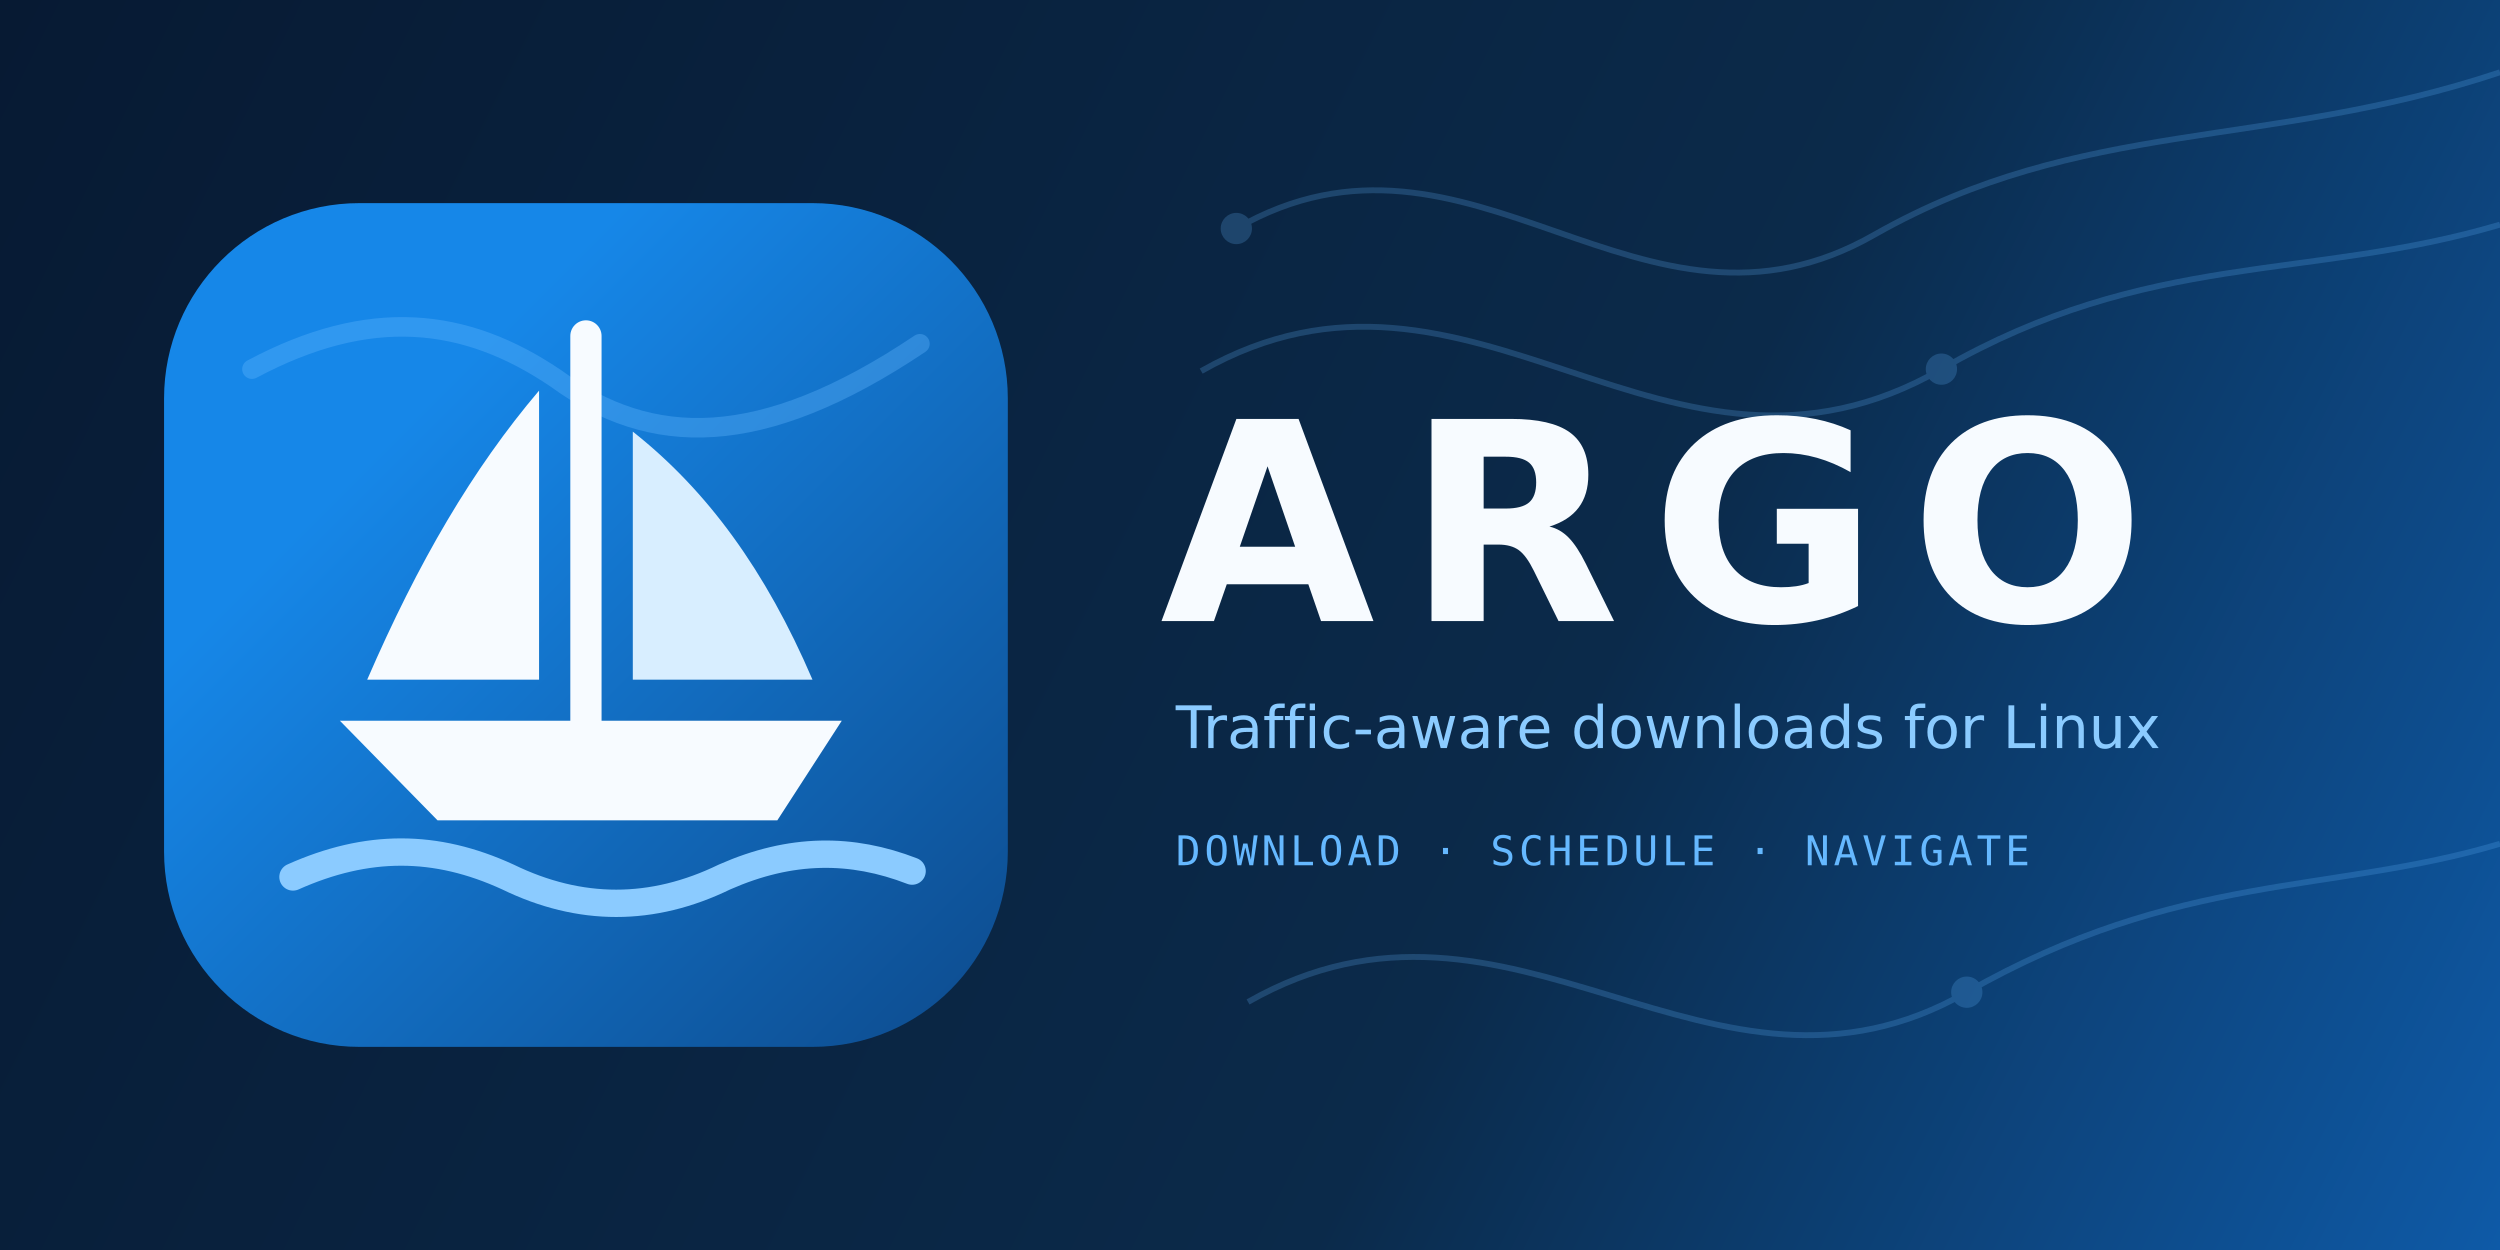
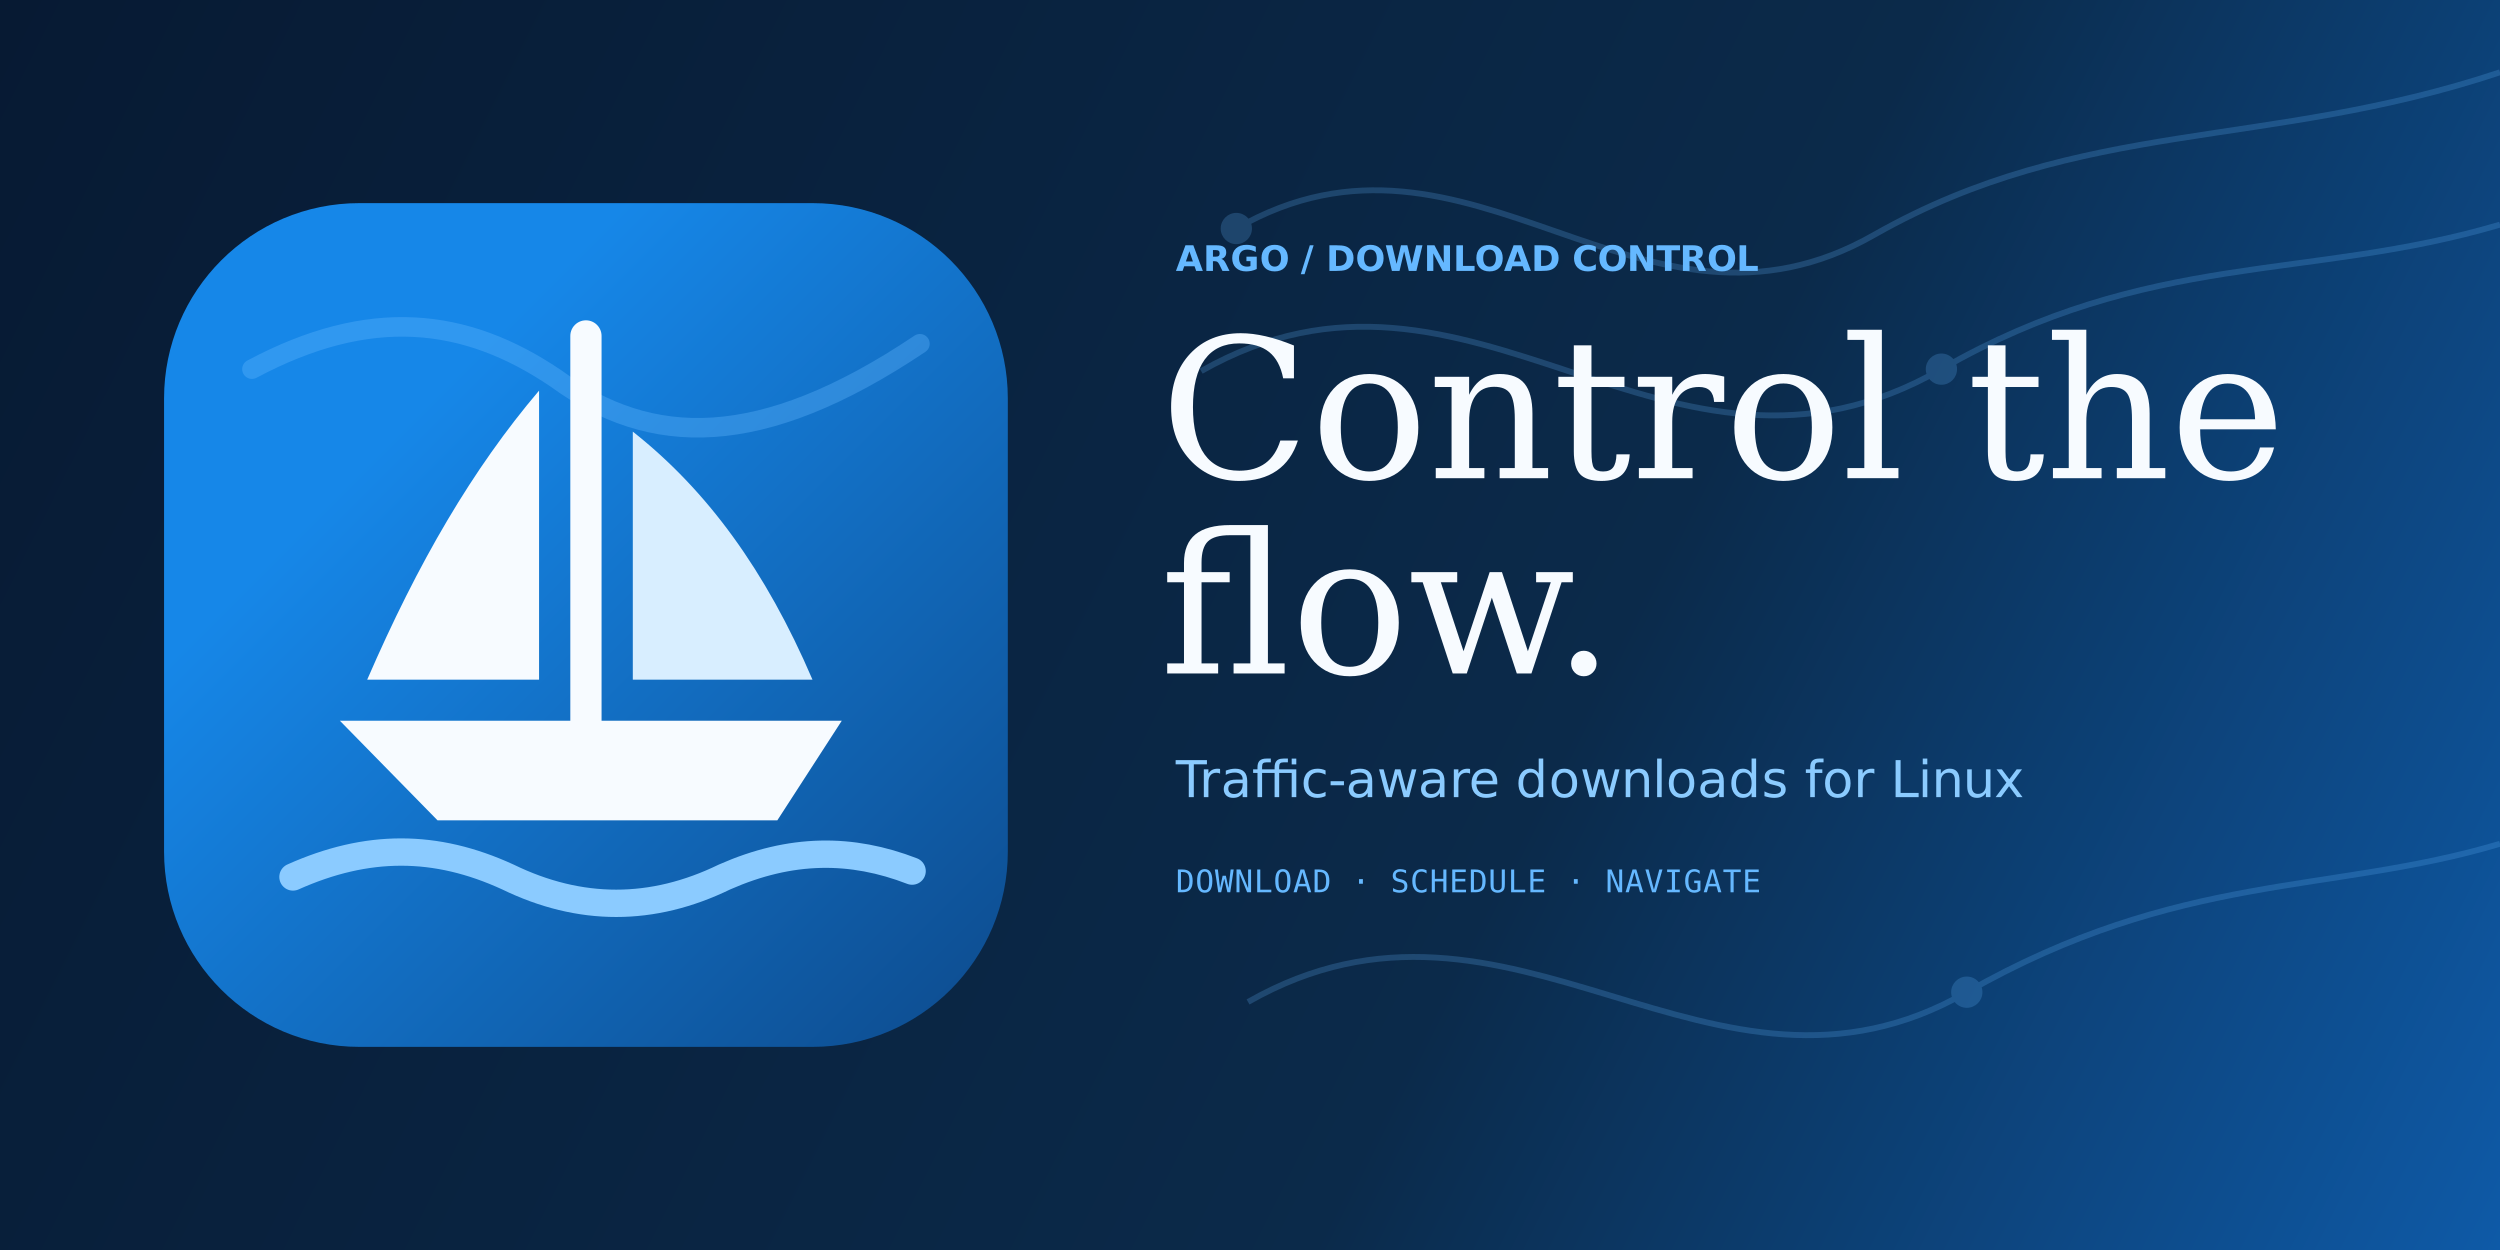
<svg xmlns="http://www.w3.org/2000/svg" width="1280" height="640" viewBox="0 0 1280 640" role="img" aria-labelledby="title description">
  <defs>
    <linearGradient id="argo-social-background" x1="0" y1="0" x2="1280" y2="640" gradientUnits="userSpaceOnUse">
      <stop stop-color="#071A33" />
      <stop offset=".62" stop-color="#0B2A4A" />
      <stop offset="1" stop-color="#0E5AA7" />
    </linearGradient>
    <linearGradient id="argo-social-mark" x1="108" y1="128" x2="492" y2="512" gradientUnits="userSpaceOnUse">
      <stop stop-color="#1687E8" />
      <stop offset="1" stop-color="#0B3D78" />
    </linearGradient>
+     <g>
+       <g id="social-label-glyph-0">
+         <path d="M 9.609 -2.391 L 4.328 -2.391 L 3.484 0 L 0.094 0 L 4.953 -13.125 L 8.984 -13.125 L 13.844 0 L 10.438 0 Z M 5.172 -4.828 L 8.766 -4.828 L 6.969 -10.047 Z M 5.172 -4.828 " />
+       </g>
+       <g id="social-label-glyph-1">
+         <path d="M 6.453 -7.297 C 7.172 -7.297 7.68 -7.426 7.984 -7.688 C 8.297 -7.957 8.453 -8.395 8.453 -9 C 8.453 -9.594 8.297 -10.02 7.984 -10.281 C 7.68 -10.539 7.172 -10.672 6.453 -10.672 L 5.031 -10.672 L 5.031 -7.297 Z M 5.031 -4.969 L 5.031 0 L 1.656 0 L 1.656 -13.125 L 6.828 -13.125 C 8.547 -13.125 9.805 -12.832 10.609 -12.25 C 11.422 -11.664 11.828 -10.75 11.828 -9.5 C 11.828 -8.633 11.617 -7.922 11.203 -7.359 C 10.785 -6.805 10.156 -6.398 9.312 -6.141 C 9.77 -6.035 10.18 -5.797 10.547 -5.422 C 10.91 -5.047 11.281 -4.484 11.656 -3.734 L 13.5 0 L 9.891 0 L 8.297 -3.266 C 7.973 -3.922 7.645 -4.367 7.312 -4.609 C 6.988 -4.848 6.551 -4.969 6 -4.969 Z M 5.031 -4.969 " />
+       </g>
+       <g id="social-label-glyph-2">
+         <path d="M 13.453 -0.969 C 12.609 -0.562 11.727 -0.254 10.812 -0.047 C 9.906 0.148 8.969 0.25 8 0.25 C 5.82 0.25 4.094 -0.359 2.812 -1.578 C 1.531 -2.797 0.891 -4.453 0.891 -6.547 C 0.891 -8.66 1.539 -10.32 2.844 -11.531 C 4.145 -12.75 5.926 -13.359 8.188 -13.359 C 9.062 -13.359 9.898 -13.273 10.703 -13.109 C 11.504 -12.953 12.258 -12.711 12.969 -12.391 L 12.969 -9.672 C 12.227 -10.086 11.492 -10.395 10.766 -10.594 C 10.047 -10.801 9.328 -10.906 8.609 -10.906 C 7.254 -10.906 6.211 -10.531 5.484 -9.781 C 4.754 -9.031 4.391 -7.953 4.391 -6.547 C 4.391 -5.16 4.738 -4.086 5.438 -3.328 C 6.145 -2.578 7.148 -2.203 8.453 -2.203 C 8.797 -2.203 9.117 -2.223 9.422 -2.266 C 9.723 -2.305 9.992 -2.375 10.234 -2.469 L 10.234 -5.016 L 8.172 -5.016 L 8.172 -7.281 L 13.453 -7.281 Z M 13.453 -0.969 " />
+       </g>
+       <g id="social-label-glyph-3">
+         <path d="M 7.641 -10.906 C 6.609 -10.906 5.805 -10.523 5.234 -9.766 C 4.672 -9.004 4.391 -7.93 4.391 -6.547 C 4.391 -5.172 4.672 -4.102 5.234 -3.344 C 5.805 -2.582 6.609 -2.203 7.641 -2.203 C 8.68 -2.203 9.484 -2.582 10.047 -3.344 C 10.617 -4.102 10.906 -5.172 10.906 -6.547 C 10.906 -7.93 10.617 -9.004 10.047 -9.766 C 9.484 -10.523 8.68 -10.906 7.641 -10.906 Z M 7.641 -13.359 C 9.754 -13.359 11.406 -12.754 12.594 -11.547 C 13.789 -10.336 14.391 -8.672 14.391 -6.547 C 14.391 -4.422 13.789 -2.754 12.594 -1.547 C 11.406 -0.348 9.754 0.25 7.641 0.25 C 5.535 0.25 3.883 -0.348 2.688 -1.547 C 1.488 -2.754 0.891 -4.422 0.891 -6.547 C 0.891 -8.672 1.488 -10.336 2.688 -11.547 C 3.883 -12.754 5.535 -13.359 7.641 -13.359 Z M 7.641 -13.359 " />
+       </g>
+       <g id="social-label-glyph-4">
+ </g>
+       <g id="social-label-glyph-5">
+         <path d="M 4.625 -13.125 L 6.578 -13.125 L 1.938 1.672 L 0 1.672 Z M 4.625 -13.125 " />
+       </g>
+       <g id="social-label-glyph-6">
+         <path d="M 5.031 -10.562 L 5.031 -2.562 L 6.25 -2.562 C 7.633 -2.562 8.691 -2.898 9.422 -3.578 C 10.148 -4.266 10.516 -5.266 10.516 -6.578 C 10.516 -7.879 10.148 -8.867 9.422 -9.547 C 8.691 -10.223 7.633 -10.562 6.25 -10.562 Z M 1.656 -13.125 L 5.219 -13.125 C 7.207 -13.125 8.691 -12.977 9.672 -12.688 C 10.648 -12.406 11.488 -11.926 12.188 -11.25 C 12.801 -10.656 13.254 -9.973 13.547 -9.203 C 13.848 -8.43 14 -7.555 14 -6.578 C 14 -5.586 13.848 -4.703 13.547 -3.922 C 13.254 -3.148 12.801 -2.469 12.188 -1.875 C 11.477 -1.195 10.629 -0.711 9.641 -0.422 C 8.66 -0.141 7.188 0 5.219 0 L 1.656 0 Z M 1.656 -13.125 " />
+       </g>
+       <g id="social-label-glyph-7">
+         <path d="M 0.531 -13.125 L 3.781 -13.125 L 6.047 -3.594 L 8.297 -13.125 L 11.562 -13.125 L 13.812 -3.594 L 16.078 -13.125 L 19.297 -13.125 L 16.203 0 L 12.297 0 L 9.922 -9.969 L 7.562 0 L 3.656 0 Z M 0.531 -13.125 " />
+       </g>
+       <g id="social-label-glyph-8">
+         <path d="M 1.656 -13.125 L 5.438 -13.125 L 10.203 -4.125 L 10.203 -13.125 L 13.406 -13.125 L 13.406 0 L 9.641 0 L 4.859 -9 L 4.859 0 L 1.656 0 Z M 1.656 -13.125 " />
+       </g>
+       <g id="social-label-glyph-9">
+         <path d="M 1.656 -13.125 L 5.031 -13.125 L 5.031 -2.562 L 10.984 -2.562 L 10.984 0 L 1.656 0 Z M 1.656 -13.125 " />
+       </g>
+       <g id="social-label-glyph-10">
+         <path d="M 12.062 -0.719 C 11.438 -0.395 10.785 -0.156 10.109 0 C 9.441 0.164 8.738 0.25 8 0.25 C 5.82 0.25 4.094 -0.359 2.812 -1.578 C 1.531 -2.797 0.891 -4.453 0.891 -6.547 C 0.891 -8.641 1.531 -10.297 2.812 -11.516 C 4.094 -12.742 5.82 -13.359 8 -13.359 C 8.738 -13.359 9.441 -13.273 10.109 -13.109 C 10.785 -12.953 11.438 -12.711 12.062 -12.391 L 12.062 -9.672 C 11.438 -10.098 10.816 -10.41 10.203 -10.609 C 9.598 -10.805 8.957 -10.906 8.281 -10.906 C 7.07 -10.906 6.117 -10.52 5.422 -9.75 C 4.734 -8.977 4.391 -7.91 4.391 -6.547 C 4.391 -5.191 4.734 -4.129 5.422 -3.359 C 6.117 -2.586 7.07 -2.203 8.281 -2.203 C 8.957 -2.203 9.598 -2.301 10.203 -2.5 C 10.816 -2.695 11.438 -3.008 12.062 -3.438 Z M 12.062 -0.719 " />
+       </g>
+       <g id="social-label-glyph-11">
+         <path d="M 0.094 -13.125 L 12.188 -13.125 L 12.188 -10.562 L 7.828 -10.562 L 7.828 0 L 4.453 0 L 4.453 -10.562 L 0.094 -10.562 Z M 0.094 -13.125 " />
+       </g>
+     </g>
+     <g>
+       <g id="social-control-glyph-0">
+         <path d="M 70.516 -19.281 C 68.359 -12.477 64.75 -7.328 59.688 -3.828 C 54.625 -0.328 48.223 1.422 40.484 1.422 C 35.723 1.422 31.305 0.609 27.234 -1.016 C 23.172 -2.648 19.562 -5.047 16.406 -8.203 C 12.758 -11.848 10.047 -15.988 8.266 -20.625 C 6.492 -25.27 5.609 -30.52 5.609 -36.375 C 5.609 -47.707 8.879 -56.848 15.422 -63.797 C 21.973 -70.742 30.602 -74.219 41.312 -74.219 C 45.281 -74.219 49.508 -73.695 54 -72.656 C 58.5 -71.613 63.332 -70.035 68.5 -67.922 L 68.5 -51.125 L 62.984 -51.125 C 61.785 -57.238 59.367 -61.742 55.734 -64.641 C 52.109 -67.547 47.023 -69 40.484 -69 C 32.703 -69 26.805 -66.238 22.797 -60.719 C 18.797 -55.195 16.797 -47.082 16.797 -36.375 C 16.797 -25.695 18.797 -17.598 22.797 -12.078 C 26.805 -6.566 32.703 -3.812 40.484 -3.812 C 45.922 -3.812 50.395 -5.102 53.906 -7.688 C 57.426 -10.281 59.969 -14.145 61.531 -19.281 Z M 70.516 -19.281 " />
+       </g>
+       <g id="social-control-glyph-1">
+         <path d="M 30.078 -3.422 C 34.898 -3.422 38.535 -5.32 40.984 -9.125 C 43.441 -12.938 44.672 -18.555 44.672 -25.984 C 44.672 -33.398 43.441 -39.004 40.984 -42.797 C 38.535 -46.586 34.898 -48.484 30.078 -48.484 C 25.266 -48.484 21.629 -46.586 19.172 -42.797 C 16.711 -39.004 15.484 -33.398 15.484 -25.984 C 15.484 -18.555 16.719 -12.938 19.188 -9.125 C 21.664 -5.32 25.297 -3.422 30.078 -3.422 Z M 30.078 1.422 C 22.523 1.422 16.453 -1.078 11.859 -6.078 C 7.273 -11.078 4.984 -17.711 4.984 -25.984 C 4.984 -34.242 7.27 -40.863 11.844 -45.844 C 16.414 -50.832 22.492 -53.328 30.078 -53.328 C 37.66 -53.328 43.738 -50.832 48.312 -45.844 C 52.883 -40.863 55.172 -34.242 55.172 -25.984 C 55.172 -17.711 52.883 -11.078 48.312 -6.078 C 43.738 -1.078 37.66 1.422 30.078 1.422 Z M 30.078 1.422 " />
+       </g>
+       <g id="social-control-glyph-2">
+         <path d="M 4.109 0 L 4.109 -5.172 L 12.203 -5.172 L 12.203 -46.688 L 3.609 -46.688 L 3.609 -51.906 L 21.188 -51.906 L 21.188 -42.672 C 22.852 -46.191 25.008 -48.848 27.656 -50.641 C 30.312 -52.43 33.398 -53.328 36.922 -53.328 C 42.648 -53.328 46.863 -51.68 49.562 -48.391 C 52.258 -45.098 53.609 -39.973 53.609 -33.016 L 53.609 -5.172 L 61.625 -5.172 L 61.625 0 L 36.812 0 L 36.812 -5.172 L 44.578 -5.172 L 44.578 -30.172 C 44.578 -36.523 43.797 -40.879 42.234 -43.234 C 40.672 -45.598 37.922 -46.781 33.984 -46.781 C 29.816 -46.781 26.641 -45.254 24.453 -42.203 C 22.273 -39.16 21.188 -34.727 21.188 -28.906 L 21.188 -5.172 L 29 -5.172 L 29 0 Z M 4.109 0 " />
+       </g>
+       <g id="social-control-glyph-3">
+         <path d="M 10.797 -46.688 L 2.875 -46.688 L 2.875 -51.906 L 10.797 -51.906 L 10.797 -68.016 L 19.828 -68.016 L 19.828 -51.906 L 36.719 -51.906 L 36.719 -46.688 L 19.828 -46.688 L 19.828 -13.719 C 19.828 -9.32 20.25 -6.504 21.094 -5.266 C 21.938 -4.035 23.5 -3.422 25.781 -3.422 C 28.125 -3.422 29.832 -4.109 30.906 -5.484 C 31.977 -6.867 32.551 -9.109 32.625 -12.203 L 39.406 -12.203 C 39.145 -7.484 37.859 -4.031 35.547 -1.844 C 33.234 0.332 29.719 1.422 25 1.422 C 19.82 1.422 16.16 0.273 14.016 -2.016 C 11.867 -4.316 10.797 -8.219 10.797 -13.719 Z M 10.797 -46.688 " />
+       </g>
+       <g id="social-control-glyph-4">
+         <path d="M 47.797 -52 L 47.797 -39.016 L 42.625 -39.016 C 42.469 -41.586 41.754 -43.508 40.484 -44.781 C 39.211 -46.051 37.352 -46.688 34.906 -46.688 C 30.477 -46.688 27.082 -45.156 24.719 -42.094 C 22.363 -39.031 21.188 -34.633 21.188 -28.906 L 21.188 -5.172 L 31.594 -5.172 L 31.594 0 L 4.109 0 L 4.109 -5.172 L 12.203 -5.172 L 12.203 -46.781 L 3.609 -46.781 L 3.609 -51.906 L 21.188 -51.906 L 21.188 -42.672 C 22.945 -46.285 25.207 -48.961 27.969 -50.703 C 30.738 -52.453 34.113 -53.328 38.094 -53.328 C 39.551 -53.328 41.086 -53.211 42.703 -52.984 C 44.316 -52.754 46.016 -52.426 47.797 -52 Z M 47.797 -52 " />
+       </g>
+       <g id="social-control-glyph-5">
+         <path d="M 20.516 -5.172 L 29 -5.172 L 29 0 L 2.875 0 L 2.875 -5.172 L 11.531 -5.172 L 11.531 -70.797 L 2.875 -70.797 L 2.875 -75.984 L 20.516 -75.984 Z M 20.516 -5.172 " />
+       </g>
+       <g id="social-control-glyph-6">
+ </g>
+       <g id="social-control-glyph-7">
+         <path d="M 4.109 0 L 4.109 -5.172 L 12.203 -5.172 L 12.203 -70.797 L 3.609 -70.797 L 3.609 -75.984 L 21.188 -75.984 L 21.188 -42.672 C 22.852 -46.191 25.008 -48.848 27.656 -50.641 C 30.312 -52.43 33.398 -53.328 36.922 -53.328 C 42.648 -53.328 46.863 -51.68 49.562 -48.391 C 52.258 -45.098 53.609 -39.973 53.609 -33.016 L 53.609 -5.172 L 61.625 -5.172 L 61.625 0 L 36.812 0 L 36.812 -5.172 L 44.578 -5.172 L 44.578 -30.172 C 44.578 -36.523 43.801 -40.863 42.25 -43.188 C 40.707 -45.52 37.953 -46.688 33.984 -46.688 C 29.816 -46.688 26.641 -45.172 24.453 -42.141 C 22.273 -39.109 21.188 -34.695 21.188 -28.906 L 21.188 -5.172 L 29 -5.172 L 29 0 Z M 4.109 0 " />
+       </g>
+       <g id="social-control-glyph-8">
+         <path d="M 54.203 -25 L 15.484 -25 L 15.484 -24.609 C 15.484 -17.609 16.801 -12.328 19.438 -8.766 C 22.07 -5.203 25.961 -3.422 31.109 -3.422 C 35.047 -3.422 38.273 -4.453 40.797 -6.516 C 43.316 -8.586 45.082 -11.656 46.094 -15.719 L 53.328 -15.719 C 51.891 -10.02 49.238 -5.738 45.375 -2.875 C 41.52 -0.008 36.453 1.422 30.172 1.422 C 22.586 1.422 16.492 -1.078 11.891 -6.078 C 7.285 -11.078 4.984 -17.711 4.984 -25.984 C 4.984 -34.18 7.242 -40.785 11.766 -45.797 C 16.297 -50.816 22.238 -53.328 29.594 -53.328 C 37.438 -53.328 43.457 -50.906 47.656 -46.062 C 51.852 -41.227 54.035 -34.207 54.203 -25 Z M 43.609 -30.172 C 43.41 -36.234 42.129 -40.801 39.766 -43.875 C 37.41 -46.945 34.02 -48.484 29.594 -48.484 C 25.457 -48.484 22.203 -46.938 19.828 -43.844 C 17.453 -40.75 16.004 -36.191 15.484 -30.172 Z M 43.609 -30.172 " />
+       </g>
+     </g>
+     <g>
+       <g id="social-flow-glyph-0">
+         <path d="M 35.797 -75.984 L 55.172 -75.984 L 55.172 -5.172 L 63.719 -5.172 L 63.719 0 L 37.594 0 L 37.594 -5.172 L 46.188 -5.172 L 46.188 -70.797 L 35.688 -70.797 C 30.383 -70.797 26.641 -69.738 24.453 -67.625 C 22.273 -65.508 21.188 -61.895 21.188 -56.781 L 21.188 -51.906 L 35.594 -51.906 L 35.594 -46.688 L 21.188 -46.688 L 21.188 -5.172 L 29.688 -5.172 L 29.688 0 L 3.609 0 L 3.609 -5.172 L 12.203 -5.172 L 12.203 -46.688 L 3.609 -46.688 L 3.609 -51.906 L 12.203 -51.906 L 12.203 -56.594 C 12.203 -63.133 14.145 -68 18.031 -71.188 C 21.926 -74.383 27.848 -75.984 35.797 -75.984 Z M 35.797 -75.984 " />
+       </g>
+       <g id="social-flow-glyph-1">
+         <path d="M 30.078 -3.422 C 34.898 -3.422 38.535 -5.32 40.984 -9.125 C 43.441 -12.938 44.672 -18.555 44.672 -25.984 C 44.672 -33.398 43.441 -39.004 40.984 -42.797 C 38.535 -46.586 34.898 -48.484 30.078 -48.484 C 25.266 -48.484 21.629 -46.586 19.172 -42.797 C 16.711 -39.004 15.484 -33.398 15.484 -25.984 C 15.484 -18.555 16.719 -12.938 19.188 -9.125 C 21.664 -5.32 25.297 -3.422 30.078 -3.422 Z M 30.078 1.422 C 22.523 1.422 16.453 -1.078 11.859 -6.078 C 7.273 -11.078 4.984 -17.711 4.984 -25.984 C 4.984 -34.242 7.27 -40.863 11.844 -45.844 C 16.414 -50.832 22.492 -53.328 30.078 -53.328 C 37.66 -53.328 43.738 -50.832 48.312 -45.844 C 52.883 -40.863 55.172 -34.242 55.172 -25.984 C 55.172 -17.711 52.883 -11.078 48.312 -6.078 C 43.738 -1.078 37.66 1.422 30.078 1.422 Z M 30.078 1.422 " />
+       </g>
+       <g id="social-flow-glyph-2">
+         <path d="M 48 -51.906 L 61.281 -11.375 L 73 -46.688 L 65.484 -46.688 L 65.484 -51.906 L 84.281 -51.906 L 84.281 -46.688 L 78.516 -46.688 L 63.094 0 L 55.609 0 L 42.828 -38.812 L 29.984 0 L 22.797 0 L 7.422 -46.688 L 1.609 -46.688 L 1.609 -51.906 L 25.094 -51.906 L 25.094 -46.688 L 16.703 -46.688 L 28.328 -11.375 L 41.703 -51.906 Z M 48 -51.906 " />
+       </g>
+       <g id="social-flow-glyph-3">
+         <path d="M 9.422 -5.078 C 9.422 -6.898 10.039 -8.445 11.281 -9.719 C 12.52 -10.988 14.066 -11.625 15.922 -11.625 C 17.711 -11.625 19.238 -10.988 20.5 -9.719 C 21.77 -8.445 22.406 -6.898 22.406 -5.078 C 22.406 -3.285 21.77 -1.754 20.5 -0.484 C 19.238 0.785 17.711 1.422 15.922 1.422 C 14.066 1.422 12.52 0.797 11.281 -0.453 C 10.039 -1.711 9.422 -3.254 9.422 -5.078 Z M 9.422 -5.078 " />
+       </g>
+     </g>
+     <g>
+       <g id="social-tagline-glyph-0">
+         <path d="M -0.078 -18.953 L 15.953 -18.953 L 15.953 -16.797 L 9.234 -16.797 L 9.234 0 L 6.656 0 L 6.656 -16.797 L -0.078 -16.797 Z M -0.078 -18.953 " />
+       </g>
+       <g id="social-tagline-glyph-1">
+         <path d="M 10.688 -12.031 C 10.426 -12.188 10.141 -12.301 9.828 -12.375 C 9.523 -12.445 9.188 -12.484 8.812 -12.484 C 7.488 -12.484 6.473 -12.051 5.766 -11.188 C 5.055 -10.332 4.703 -9.098 4.703 -7.484 L 4.703 0 L 2.359 0 L 2.359 -14.219 L 4.703 -14.219 L 4.703 -12.016 C 5.203 -12.879 5.844 -13.52 6.625 -13.938 C 7.414 -14.352 8.375 -14.562 9.5 -14.562 C 9.656 -14.562 9.832 -14.551 10.031 -14.531 C 10.227 -14.508 10.441 -14.477 10.672 -14.438 Z M 10.688 -12.031 " />
+       </g>
+       <g id="social-tagline-glyph-2">
+         <path d="M 8.906 -7.141 C 7.02 -7.141 5.711 -6.926 4.984 -6.5 C 4.254 -6.07 3.891 -5.336 3.891 -4.297 C 3.891 -3.461 4.16 -2.801 4.703 -2.312 C 5.254 -1.832 6 -1.594 6.938 -1.594 C 8.238 -1.594 9.281 -2.051 10.062 -2.969 C 10.844 -3.883 11.234 -5.102 11.234 -6.625 L 11.234 -7.141 Z M 13.578 -8.109 L 13.578 0 L 11.234 0 L 11.234 -2.156 C 10.703 -1.289 10.035 -0.648 9.234 -0.234 C 8.441 0.172 7.473 0.375 6.328 0.375 C 4.867 0.375 3.707 -0.031 2.844 -0.844 C 1.988 -1.664 1.562 -2.766 1.562 -4.141 C 1.562 -5.734 2.098 -6.938 3.172 -7.75 C 4.242 -8.562 5.836 -8.969 7.953 -8.969 L 11.234 -8.969 L 11.234 -9.203 C 11.234 -10.273 10.879 -11.102 10.172 -11.688 C 9.461 -12.281 8.473 -12.578 7.203 -12.578 C 6.391 -12.578 5.598 -12.477 4.828 -12.281 C 4.055 -12.094 3.316 -11.801 2.609 -11.406 L 2.609 -13.578 C 3.461 -13.898 4.289 -14.145 5.094 -14.312 C 5.895 -14.477 6.676 -14.562 7.438 -14.562 C 9.5 -14.562 11.035 -14.023 12.047 -12.953 C 13.066 -11.891 13.578 -10.273 13.578 -8.109 Z M 13.578 -8.109 " />
+       </g>
+       <g id="social-tagline-glyph-3">
+         <path d="M 9.656 -19.75 L 9.656 -17.812 L 7.422 -17.812 C 6.578 -17.812 5.988 -17.641 5.656 -17.297 C 5.344 -16.961 5.188 -16.352 5.188 -15.469 L 5.188 -14.219 L 11.594 -14.219 L 11.594 -15.203 C 11.594 -16.785 11.961 -17.938 12.703 -18.656 C 12.93 -18.895 13.211 -19.098 13.547 -19.266 C 14.203 -19.586 15.086 -19.75 16.203 -19.75 L 18.406 -19.75 L 18.406 -17.812 L 16.172 -17.812 C 15.336 -17.812 14.754 -17.641 14.422 -17.297 C 14.098 -16.961 13.938 -16.352 13.938 -15.469 L 13.938 -14.219 L 22.703 -14.219 L 22.703 0 L 20.344 0 L 20.344 -12.406 L 13.938 -12.406 L 13.938 0 L 11.594 0 L 11.594 -12.406 L 5.188 -12.406 L 5.188 0 L 2.828 0 L 2.828 -12.406 L 0.594 -12.406 L 0.594 -14.219 L 2.828 -14.219 L 2.828 -15.203 C 2.828 -16.785 3.195 -17.938 3.938 -18.656 C 4.676 -19.383 5.844 -19.75 7.438 -19.75 Z M 20.344 -19.734 L 22.703 -19.734 L 22.703 -16.766 L 20.344 -16.766 Z M 20.344 -19.734 " />
+       </g>
+       <g id="social-tagline-glyph-4">
+         <path d="M 12.688 -13.672 L 12.688 -11.484 C 12.02 -11.848 11.352 -12.117 10.688 -12.297 C 10.031 -12.484 9.363 -12.578 8.688 -12.578 C 7.164 -12.578 5.984 -12.098 5.141 -11.141 C 4.305 -10.18 3.891 -8.832 3.891 -7.094 C 3.891 -5.363 4.305 -4.016 5.141 -3.047 C 5.984 -2.086 7.164 -1.609 8.688 -1.609 C 9.363 -1.609 10.031 -1.695 10.688 -1.875 C 11.352 -2.062 12.02 -2.336 12.688 -2.703 L 12.688 -0.547 C 12.031 -0.242 11.352 -0.016 10.656 0.141 C 9.957 0.297 9.219 0.375 8.438 0.375 C 6.289 0.375 4.586 -0.297 3.328 -1.641 C 2.066 -2.992 1.438 -4.812 1.438 -7.094 C 1.438 -9.414 2.07 -11.238 3.344 -12.562 C 4.613 -13.895 6.359 -14.562 8.578 -14.562 C 9.297 -14.562 10 -14.488 10.688 -14.344 C 11.375 -14.195 12.039 -13.973 12.688 -13.672 Z M 12.688 -13.672 " />
+       </g>
+       <g id="social-tagline-glyph-5">
+         <path d="M 1.266 -8.156 L 8.109 -8.156 L 8.109 -6.078 L 1.266 -6.078 Z M 1.266 -8.156 " />
+       </g>
+       <g id="social-tagline-glyph-6">
+         <path d="M 1.094 -14.219 L 3.422 -14.219 L 6.344 -3.125 L 9.25 -14.219 L 12.016 -14.219 L 14.938 -3.125 L 17.844 -14.219 L 20.172 -14.219 L 16.453 0 L 13.703 0 L 10.641 -11.656 L 7.562 0 L 4.812 0 Z M 1.094 -14.219 " />
+       </g>
+       <g id="social-tagline-glyph-7">
+         <path d="M 14.609 -7.688 L 14.609 -6.547 L 3.875 -6.547 C 3.977 -4.941 4.461 -3.719 5.328 -2.875 C 6.191 -2.031 7.398 -1.609 8.953 -1.609 C 9.848 -1.609 10.719 -1.719 11.562 -1.938 C 12.406 -2.156 13.238 -2.488 14.062 -2.938 L 14.062 -0.719 C 13.227 -0.363 12.367 -0.094 11.484 0.094 C 10.609 0.281 9.719 0.375 8.812 0.375 C 6.539 0.375 4.742 -0.285 3.422 -1.609 C 2.098 -2.93 1.438 -4.719 1.438 -6.969 C 1.438 -9.301 2.062 -11.148 3.312 -12.516 C 4.57 -13.879 6.27 -14.562 8.406 -14.562 C 10.32 -14.562 11.832 -13.945 12.938 -12.719 C 14.051 -11.488 14.609 -9.812 14.609 -7.688 Z M 12.281 -8.375 C 12.258 -9.656 11.898 -10.676 11.203 -11.438 C 10.504 -12.195 9.582 -12.578 8.438 -12.578 C 7.125 -12.578 6.078 -12.207 5.297 -11.469 C 4.516 -10.738 4.066 -9.703 3.953 -8.359 Z M 12.281 -8.375 " />
+       </g>
+       <g id="social-tagline-glyph-8">
+ </g>
+       <g id="social-tagline-glyph-9">
+         <path d="M 11.812 -12.062 L 11.812 -19.75 L 14.141 -19.75 L 14.141 0 L 11.812 0 L 11.812 -2.141 C 11.32 -1.285 10.703 -0.648 9.953 -0.234 C 9.203 0.172 8.301 0.375 7.25 0.375 C 5.531 0.375 4.129 -0.312 3.047 -1.688 C 1.973 -3.062 1.438 -4.863 1.438 -7.094 C 1.438 -9.332 1.973 -11.133 3.047 -12.5 C 4.129 -13.875 5.531 -14.562 7.25 -14.562 C 8.301 -14.562 9.203 -14.352 9.953 -13.938 C 10.703 -13.531 11.32 -12.906 11.812 -12.062 Z M 3.844 -7.094 C 3.844 -5.375 4.195 -4.023 4.906 -3.047 C 5.613 -2.078 6.586 -1.594 7.828 -1.594 C 9.055 -1.594 10.023 -2.078 10.734 -3.047 C 11.453 -4.023 11.812 -5.375 11.812 -7.094 C 11.812 -8.812 11.453 -10.16 10.734 -11.141 C 10.023 -12.117 9.055 -12.609 7.828 -12.609 C 6.586 -12.609 5.613 -12.117 4.906 -11.141 C 4.195 -10.16 3.844 -8.812 3.844 -7.094 Z M 3.844 -7.094 " />
+       </g>
+       <g id="social-tagline-glyph-10">
+         <path d="M 7.953 -12.578 C 6.703 -12.578 5.711 -12.086 4.984 -11.109 C 4.254 -10.141 3.891 -8.801 3.891 -7.094 C 3.891 -5.395 4.25 -4.055 4.969 -3.078 C 5.695 -2.098 6.691 -1.609 7.953 -1.609 C 9.203 -1.609 10.191 -2.098 10.922 -3.078 C 11.648 -4.066 12.016 -5.406 12.016 -7.094 C 12.016 -8.781 11.648 -10.113 10.922 -11.094 C 10.191 -12.082 9.203 -12.578 7.953 -12.578 Z M 7.953 -14.562 C 9.984 -14.562 11.578 -13.898 12.734 -12.578 C 13.898 -11.254 14.484 -9.426 14.484 -7.094 C 14.484 -4.77 13.898 -2.941 12.734 -1.609 C 11.578 -0.285 9.984 0.375 7.953 0.375 C 5.922 0.375 4.328 -0.285 3.172 -1.609 C 2.016 -2.941 1.438 -4.77 1.438 -7.094 C 1.438 -9.426 2.016 -11.254 3.172 -12.578 C 4.328 -13.898 5.922 -14.562 7.953 -14.562 Z M 7.953 -14.562 " />
+       </g>
+       <g id="social-tagline-glyph-11">
+         <path d="M 14.266 -8.578 L 14.266 0 L 11.938 0 L 11.938 -8.5 C 11.938 -9.852 11.672 -10.863 11.141 -11.531 C 10.617 -12.195 9.832 -12.531 8.781 -12.531 C 7.52 -12.531 6.523 -12.129 5.797 -11.328 C 5.066 -10.523 4.703 -9.426 4.703 -8.031 L 4.703 0 L 2.359 0 L 2.359 -14.219 L 4.703 -14.219 L 4.703 -12.016 C 5.266 -12.867 5.926 -13.504 6.688 -13.922 C 7.445 -14.348 8.32 -14.562 9.312 -14.562 C 10.938 -14.562 12.164 -14.055 13 -13.047 C 13.844 -12.035 14.266 -10.547 14.266 -8.578 Z M 14.266 -8.578 " />
+       </g>
+       <g id="social-tagline-glyph-12">
+         <path d="M 2.453 -19.75 L 4.781 -19.75 L 4.781 0 L 2.453 0 Z M 2.453 -19.75 " />
+       </g>
+       <g id="social-tagline-glyph-13">
+         <path d="M 11.516 -13.797 L 11.516 -11.594 C 10.859 -11.926 10.172 -12.176 9.453 -12.344 C 8.742 -12.52 8.008 -12.609 7.25 -12.609 C 6.094 -12.609 5.223 -12.43 4.641 -12.078 C 4.055 -11.723 3.766 -11.188 3.766 -10.469 C 3.766 -9.926 3.973 -9.5 4.391 -9.188 C 4.805 -8.883 5.641 -8.594 6.891 -8.312 L 7.688 -8.141 C 9.352 -7.785 10.535 -7.281 11.234 -6.625 C 11.93 -5.977 12.281 -5.078 12.281 -3.922 C 12.281 -2.598 11.754 -1.551 10.703 -0.781 C 9.66 -0.008 8.227 0.375 6.406 0.375 C 5.633 0.375 4.836 0.297 4.016 0.141 C 3.191 -0.004 2.32 -0.223 1.406 -0.516 L 1.406 -2.938 C 2.27 -2.488 3.117 -2.148 3.953 -1.922 C 4.797 -1.703 5.629 -1.594 6.453 -1.594 C 7.547 -1.594 8.391 -1.781 8.984 -2.156 C 9.578 -2.531 9.875 -3.062 9.875 -3.75 C 9.875 -4.383 9.66 -4.867 9.234 -5.203 C 8.805 -5.547 7.867 -5.875 6.422 -6.188 L 5.609 -6.375 C 4.16 -6.676 3.113 -7.141 2.469 -7.766 C 1.832 -8.398 1.516 -9.27 1.516 -10.375 C 1.516 -11.707 1.988 -12.738 2.938 -13.469 C 3.883 -14.195 5.227 -14.562 6.969 -14.562 C 7.832 -14.562 8.645 -14.5 9.406 -14.375 C 10.164 -14.25 10.867 -14.055 11.516 -13.797 Z M 11.516 -13.797 " />
+       </g>
+       <g id="social-tagline-glyph-14">
+         <path d="M 9.656 -19.75 L 9.656 -17.812 L 7.422 -17.812 C 6.578 -17.812 5.992 -17.641 5.672 -17.297 C 5.348 -16.961 5.188 -16.352 5.188 -15.469 L 5.188 -14.219 L 9.031 -14.219 L 9.031 -12.406 L 5.188 -12.406 L 5.188 0 L 2.828 0 L 2.828 -12.406 L 0.594 -12.406 L 0.594 -14.219 L 2.828 -14.219 L 2.828 -15.203 C 2.828 -16.785 3.195 -17.938 3.938 -18.656 C 4.676 -19.383 5.844 -19.75 7.438 -19.75 Z M 9.656 -19.75 " />
+       </g>
+       <g id="social-tagline-glyph-15">
+         <path d="M 2.547 -18.953 L 5.109 -18.953 L 5.109 -2.156 L 14.344 -2.156 L 14.344 0 L 2.547 0 Z M 2.547 -18.953 " />
+       </g>
+       <g id="social-tagline-glyph-16">
+         <path d="M 2.453 -14.219 L 4.781 -14.219 L 4.781 0 L 2.453 0 Z M 2.453 -19.75 L 4.781 -19.75 L 4.781 -16.797 L 2.453 -16.797 Z M 2.453 -19.75 " />
+       </g>
+       <g id="social-tagline-glyph-17">
+         <path d="M 2.203 -5.609 L 2.203 -14.219 L 4.547 -14.219 L 4.547 -5.703 C 4.547 -4.359 4.805 -3.348 5.328 -2.672 C 5.859 -1.992 6.645 -1.656 7.688 -1.656 C 8.945 -1.656 9.941 -2.055 10.672 -2.859 C 11.41 -3.672 11.781 -4.77 11.781 -6.156 L 11.781 -14.219 L 14.125 -14.219 L 14.125 0 L 11.781 0 L 11.781 -2.188 C 11.219 -1.32 10.562 -0.676 9.812 -0.25 C 9.062 0.164 8.191 0.375 7.203 0.375 C 5.566 0.375 4.32 -0.129 3.469 -1.141 C 2.625 -2.16 2.203 -3.648 2.203 -5.609 Z M 8.094 -14.562 Z M 8.094 -14.562 " />
+       </g>
+       <g id="social-tagline-glyph-18">
+         <path d="M 14.266 -14.219 L 9.125 -7.297 L 14.531 0 L 11.781 0 L 7.641 -5.594 L 3.5 0 L 0.75 0 L 6.266 -7.438 L 1.219 -14.219 L 3.969 -14.219 L 7.75 -9.156 L 11.516 -14.219 Z M 14.266 -14.219 " />
+       </g>
+     </g>
+     <g>
+       <g id="social-rail-glyph-0">
+         <path d="M 3.406 -1.297 C 4.738 -1.297 5.664 -1.625 6.188 -2.281 C 6.719 -2.938 6.984 -4.117 6.984 -5.828 C 6.984 -7.547 6.719 -8.734 6.188 -9.391 C 5.664 -10.047 4.738 -10.375 3.406 -10.375 L 2.656 -10.375 L 2.656 -1.297 Z M 3.438 -11.672 C 5.219 -11.672 6.531 -11.195 7.375 -10.25 C 8.219 -9.301 8.641 -7.828 8.641 -5.828 C 8.641 -3.836 8.219 -2.367 7.375 -1.422 C 6.531 -0.473 5.219 0 3.438 0 L 1.078 0 L 1.078 -11.672 Z M 3.438 -11.672 " />
+       </g>
+       <g id="social-rail-glyph-1">
+         <path d="M 7.078 -5.828 C 7.078 -7.535 6.898 -8.754 6.547 -9.484 C 6.191 -10.223 5.613 -10.594 4.812 -10.594 C 4.02 -10.594 3.445 -10.223 3.094 -9.484 C 2.738 -8.754 2.562 -7.535 2.562 -5.828 C 2.562 -4.117 2.738 -2.895 3.094 -2.156 C 3.445 -1.426 4.02 -1.062 4.812 -1.062 C 5.613 -1.062 6.191 -1.426 6.547 -2.156 C 6.898 -2.883 7.078 -4.109 7.078 -5.828 Z M 8.719 -5.828 C 8.719 -3.797 8.395 -2.273 7.75 -1.266 C 7.113 -0.266 6.133 0.234 4.812 0.234 C 3.5 0.234 2.52 -0.266 1.875 -1.266 C 1.238 -2.266 0.922 -3.785 0.922 -5.828 C 0.922 -7.859 1.238 -9.375 1.875 -10.375 C 2.52 -11.375 3.5 -11.875 4.812 -11.875 C 6.133 -11.875 7.113 -11.375 7.75 -10.375 C 8.395 -9.375 8.719 -7.859 8.719 -5.828 Z M 8.719 -5.828 " />
+       </g>
+       <g id="social-rail-glyph-2">
+         <path d="M 0 -11.672 L 1.547 -11.672 L 2.656 -2.203 L 3.984 -8.469 L 5.641 -8.469 L 6.984 -2.188 L 8.094 -11.672 L 9.641 -11.672 L 7.891 0 L 6.406 0 L 4.812 -6.938 L 3.234 0 L 1.75 0 Z M 0 -11.672 " />
+       </g>
+       <g id="social-rail-glyph-3">
+         <path d="M 1.094 -11.672 L 3.094 -11.672 L 7.031 -2.062 L 7.031 -11.672 L 8.547 -11.672 L 8.547 0 L 6.547 0 L 2.609 -9.609 L 2.609 0 L 1.094 0 Z M 1.094 -11.672 " />
+       </g>
+       <g id="social-rail-glyph-4">
+         <path d="M 1.688 -11.672 L 3.266 -11.672 L 3.266 -1.328 L 8.906 -1.328 L 8.906 0 L 1.688 0 Z M 1.688 -11.672 " />
+       </g>
+       <g id="social-rail-glyph-5">
+         <path d="M 4.812 -10.281 L 3.156 -4.312 L 6.484 -4.312 Z M 3.859 -11.672 L 5.781 -11.672 L 9.344 0 L 7.719 0 L 6.859 -3.047 L 2.766 -3.047 L 1.922 0 L 0.297 0 Z M 3.859 -11.672 " />
+       </g>
+       <g id="social-rail-glyph-6">
+ </g>
+       <g id="social-rail-glyph-7">
+         <path d="M 3.828 -6.75 L 5.797 -6.75 L 5.797 -4.375 L 3.828 -4.375 Z M 3.828 -6.75 " />
+       </g>
+       <g id="social-rail-glyph-8">
+         <path d="M 7.906 -11.266 L 7.906 -9.672 C 7.426 -9.973 6.945 -10.203 6.469 -10.359 C 5.988 -10.516 5.504 -10.594 5.016 -10.594 C 4.266 -10.594 3.672 -10.422 3.234 -10.078 C 2.805 -9.734 2.594 -9.266 2.594 -8.672 C 2.594 -8.16 2.734 -7.77 3.016 -7.5 C 3.305 -7.227 3.836 -7 4.609 -6.812 L 5.438 -6.625 C 6.531 -6.375 7.328 -5.973 7.828 -5.422 C 8.328 -4.879 8.578 -4.133 8.578 -3.188 C 8.578 -2.082 8.234 -1.234 7.547 -0.641 C 6.859 -0.055 5.859 0.234 4.547 0.234 C 4.004 0.234 3.457 0.172 2.906 0.047 C 2.352 -0.066 1.797 -0.242 1.234 -0.484 L 1.234 -2.156 C 1.836 -1.781 2.406 -1.504 2.938 -1.328 C 3.469 -1.148 4.004 -1.062 4.547 -1.062 C 5.348 -1.062 5.969 -1.238 6.406 -1.594 C 6.852 -1.945 7.078 -2.445 7.078 -3.094 C 7.078 -3.676 6.922 -4.117 6.609 -4.422 C 6.305 -4.734 5.781 -4.973 5.031 -5.141 L 4.188 -5.328 C 3.102 -5.578 2.316 -5.945 1.828 -6.438 C 1.336 -6.938 1.094 -7.602 1.094 -8.438 C 1.094 -9.477 1.441 -10.312 2.141 -10.938 C 2.836 -11.562 3.77 -11.875 4.938 -11.875 C 5.383 -11.875 5.852 -11.82 6.344 -11.719 C 6.844 -11.625 7.363 -11.473 7.906 -11.266 Z M 7.906 -11.266 " />
+       </g>
+       <g id="social-rail-glyph-9">
+         <path d="M 8.391 -0.422 C 7.984 -0.203 7.566 -0.039 7.141 0.062 C 6.723 0.176 6.281 0.234 5.812 0.234 C 4.312 0.234 3.148 -0.297 2.328 -1.359 C 1.504 -2.422 1.094 -3.91 1.094 -5.828 C 1.094 -7.734 1.504 -9.219 2.328 -10.281 C 3.16 -11.344 4.32 -11.875 5.812 -11.875 C 6.281 -11.875 6.723 -11.82 7.141 -11.719 C 7.566 -11.613 7.984 -11.453 8.391 -11.234 L 8.391 -9.625 C 8.004 -9.938 7.586 -10.176 7.141 -10.344 C 6.703 -10.508 6.258 -10.594 5.812 -10.594 C 4.781 -10.594 4.008 -10.195 3.5 -9.406 C 2.988 -8.613 2.734 -7.422 2.734 -5.828 C 2.734 -4.234 2.988 -3.039 3.5 -2.25 C 4.008 -1.457 4.781 -1.062 5.812 -1.062 C 6.27 -1.062 6.719 -1.145 7.156 -1.312 C 7.594 -1.477 8.004 -1.719 8.391 -2.031 Z M 8.391 -0.422 " />
+       </g>
+       <g id="social-rail-glyph-10">
+         <path d="M 1.078 -11.672 L 2.656 -11.672 L 2.656 -6.891 L 6.984 -6.891 L 6.984 -11.672 L 8.562 -11.672 L 8.562 0 L 6.984 0 L 6.984 -5.562 L 2.656 -5.562 L 2.656 0 L 1.078 0 Z M 1.078 -11.672 " />
+       </g>
+       <g id="social-rail-glyph-11">
+         <path d="M 1.547 -11.672 L 8.469 -11.672 L 8.469 -10.344 L 3.125 -10.344 L 3.125 -6.891 L 8.234 -6.891 L 8.234 -5.562 L 3.125 -5.562 L 3.125 -1.328 L 8.609 -1.328 L 8.609 0 L 1.547 0 Z M 1.547 -11.672 " />
+       </g>
+       <g id="social-rail-glyph-12">
+         <path d="M 1.156 -4.484 L 1.156 -11.672 L 2.734 -11.672 L 2.734 -3.766 C 2.734 -3.191 2.75 -2.785 2.781 -2.547 C 2.812 -2.305 2.867 -2.117 2.953 -1.984 C 3.117 -1.68 3.359 -1.453 3.672 -1.297 C 3.984 -1.141 4.363 -1.062 4.812 -1.062 C 5.27 -1.062 5.656 -1.141 5.969 -1.297 C 6.281 -1.453 6.52 -1.68 6.688 -1.984 C 6.77 -2.117 6.828 -2.305 6.859 -2.547 C 6.891 -2.785 6.906 -3.188 6.906 -3.75 L 6.906 -11.672 L 8.484 -11.672 L 8.484 -4.484 C 8.484 -3.285 8.406 -2.438 8.25 -1.938 C 8.102 -1.438 7.848 -1.02 7.484 -0.688 C 7.141 -0.383 6.742 -0.156 6.297 0 C 5.859 0.156 5.363 0.234 4.812 0.234 C 4.27 0.234 3.773 0.156 3.328 0 C 2.891 -0.156 2.492 -0.383 2.141 -0.688 C 1.785 -1.008 1.531 -1.426 1.375 -1.938 C 1.227 -2.457 1.156 -3.305 1.156 -4.484 Z M 1.156 -4.484 " />
+       </g>
+       <g id="social-rail-glyph-13">
+         <path d="M 4.812 -1.328 L 7.562 -11.672 L 9.188 -11.672 L 5.781 0 L 3.859 0 L 0.453 -11.672 L 2.078 -11.672 Z M 4.812 -1.328 " />
+       </g>
+       <g id="social-rail-glyph-14">
+         <path d="M 1.578 -11.672 L 8.047 -11.672 L 8.047 -10.344 L 5.609 -10.344 L 5.609 -1.328 L 8.047 -1.328 L 8.047 0 L 1.578 0 L 1.578 -1.328 L 4.016 -1.328 L 4.016 -10.344 L 1.578 -10.344 Z M 1.578 -11.672 " />
+       </g>
+       <g id="social-rail-glyph-15">
+         <path d="M 8.625 -0.969 C 8.207 -0.57 7.734 -0.27 7.203 -0.062 C 6.672 0.133 6.098 0.234 5.484 0.234 C 4.004 0.234 2.852 -0.297 2.031 -1.359 C 1.207 -2.422 0.797 -3.91 0.797 -5.828 C 0.797 -7.734 1.211 -9.219 2.047 -10.281 C 2.879 -11.344 4.039 -11.875 5.531 -11.875 C 6.02 -11.875 6.488 -11.805 6.938 -11.672 C 7.383 -11.535 7.816 -11.328 8.234 -11.047 L 8.234 -9.422 C 7.805 -9.828 7.367 -10.125 6.922 -10.312 C 6.484 -10.5 6.02 -10.594 5.531 -10.594 C 4.5 -10.594 3.727 -10.195 3.219 -9.406 C 2.707 -8.613 2.453 -7.422 2.453 -5.828 C 2.453 -4.203 2.695 -3 3.188 -2.219 C 3.688 -1.445 4.453 -1.062 5.484 -1.062 C 5.836 -1.062 6.145 -1.098 6.406 -1.172 C 6.664 -1.254 6.906 -1.383 7.125 -1.562 L 7.125 -4.688 L 5.422 -4.688 L 5.422 -5.984 L 8.625 -5.984 Z M 8.625 -0.969 " />
+       </g>
+       <g id="social-rail-glyph-16">
+         <path d="M 0.375 -11.672 L 9.266 -11.672 L 9.266 -10.344 L 5.625 -10.344 L 5.625 0 L 4.031 0 L 4.031 -10.344 L 0.375 -10.344 Z M 0.375 -11.672 " />
+       </g>
+     </g>
  </defs>
  <rect width="1280" height="640" fill="url(#argo-social-background)" />
  <g opacity=".22" fill="none" stroke="#65B8FF" stroke-width="3">
    <path d="M633 117C753 48 840 189 960 120C1066 60 1160 77 1280 37" />
    <path d="M615 190C754 111 853 270 994 189C1100 128 1182 144 1280 115" />
    <path d="M639 513C774 436 876 583 1007 508C1116 446 1193 458 1280 432" />
    <circle cx="633" cy="117" r="8" fill="#65B8FF" stroke="none" />
    <circle cx="994" cy="189" r="8" fill="#65B8FF" stroke="none" />
    <circle cx="1007" cy="508" r="8" fill="#65B8FF" stroke="none" />
  </g>
  <g transform="translate(84 104)">
    <rect width="432" height="432" rx="100" fill="url(#argo-social-mark)" />
    <path d="M45 85C105 53 154 58 201 90C249 125 305 127 387 72" fill="none" stroke="#65B8FF" stroke-width="10" stroke-linecap="round" opacity=".34" />
    <path d="M216 68V269" fill="none" stroke="#F7FBFF" stroke-width="16" stroke-linecap="round" />
    <path d="M192 96V244H104C130 184 158 136 192 96Z" fill="#F7FBFF" />
    <path d="M240 117V244H332C308 188 278 147 240 117Z" fill="#D8EEFF" />
    <path d="M90 265H347L314 316H140L90 265Z" fill="#F7FBFF" />
    <path d="M66 345C104 328 139 328 176 345C213 363 250 363 287 345C321 330 352 330 383 342" fill="none" stroke="#8BCBFF" stroke-width="14" stroke-linecap="round" />
  </g>
-   <text x="594" y="318" fill="#F7FBFF" font-family="DejaVu Sans, Liberation Sans, Arial, sans-serif" font-size="142" font-weight="700" letter-spacing="16">ARGO</text>
-   <text x="602" y="383" fill="#8BCBFF" font-family="DejaVu Sans, Liberation Sans, Arial, sans-serif" font-size="30" font-weight="500">Traffic-aware downloads for Linux</text>
-   <text x="602" y="443" fill="#65B8FF" font-family="DejaVu Sans Mono, Liberation Mono, monospace" font-size="21" letter-spacing="2">DOWNLOAD · SCHEDULE · NAVIGATE</text>
+   <g transform="translate(592 112)">
+     <g fill="#65B8FF" fill-opacity="1">
+       <use href="#social-label-glyph-0" x="10" y="26.708" />
+       <use href="#social-label-glyph-1" x="24" y="26.708" />
+       <use href="#social-label-glyph-2" x="38" y="26.708" />
+       <use href="#social-label-glyph-3" x="53" y="26.708" />
+       <use href="#social-label-glyph-4" x="68" y="26.708" />
+       <use href="#social-label-glyph-5" x="74" y="26.708" />
+       <use href="#social-label-glyph-4" x="81" y="26.708" />
+       <use href="#social-label-glyph-6" x="87" y="26.708" />
+       <use href="#social-label-glyph-3" x="102" y="26.708" />
+       <use href="#social-label-glyph-7" x="117" y="26.708" />
+       <use href="#social-label-glyph-8" x="137" y="26.708" />
+       <use href="#social-label-glyph-9" x="152" y="26.708" />
+       <use href="#social-label-glyph-3" x="163" y="26.708" />
+       <use href="#social-label-glyph-0" x="178" y="26.708" />
+       <use href="#social-label-glyph-6" x="192" y="26.708" />
+       <use href="#social-label-glyph-4" x="207" y="26.708" />
+       <use href="#social-label-glyph-10" x="213" y="26.708" />
+       <use href="#social-label-glyph-3" x="226" y="26.708" />
+       <use href="#social-label-glyph-8" x="241" y="26.708" />
+       <use href="#social-label-glyph-11" x="256" y="26.708" />
+       <use href="#social-label-glyph-1" x="268" y="26.708" />
+       <use href="#social-label-glyph-3" x="282" y="26.708" />
+       <use href="#social-label-glyph-9" x="297" y="26.708" />
+     </g>
+   </g>
+   <g transform="translate(584 142)">
+     <g fill="#F7FBFF" fill-opacity="1">
+       <use href="#social-control-glyph-0" x="10" y="102.822" />
+       <use href="#social-control-glyph-1" x="87" y="102.822" />
+       <use href="#social-control-glyph-2" x="147" y="102.822" />
+       <use href="#social-control-glyph-3" x="211" y="102.822" />
+       <use href="#social-control-glyph-4" x="251" y="102.822" />
+       <use href="#social-control-glyph-1" x="299" y="102.822" />
+       <use href="#social-control-glyph-5" x="359" y="102.822" />
+       <use href="#social-control-glyph-6" x="391" y="102.822" />
+       <use href="#social-control-glyph-3" x="423" y="102.822" />
+       <use href="#social-control-glyph-7" x="463" y="102.822" />
+       <use href="#social-control-glyph-8" x="527" y="102.822" />
+     </g>
+   </g>
+   <g transform="translate(584 242)">
+     <g fill="#F7FBFF" fill-opacity="1">
+       <use href="#social-flow-glyph-0" x="10" y="102.822" />
+       <use href="#social-flow-glyph-1" x="77" y="102.822" />
+       <use href="#social-flow-glyph-2" x="137" y="102.822" />
+       <use href="#social-flow-glyph-3" x="211" y="102.822" />
+     </g>
+   </g>
+   <g transform="translate(592 374)">
+     <g fill="#8BCBFF" fill-opacity="1">
+       <use href="#social-tagline-glyph-0" x="10" y="34.134" />
+       <use href="#social-tagline-glyph-1" x="22" y="34.134" />
+       <use href="#social-tagline-glyph-2" x="33" y="34.134" />
+       <use href="#social-tagline-glyph-3" x="49" y="34.134" />
+       <use href="#social-tagline-glyph-4" x="74" y="34.134" />
+       <use href="#social-tagline-glyph-5" x="88" y="34.134" />
+       <use href="#social-tagline-glyph-2" x="97" y="34.134" />
+       <use href="#social-tagline-glyph-6" x="113" y="34.134" />
+       <use href="#social-tagline-glyph-2" x="134" y="34.134" />
+       <use href="#social-tagline-glyph-1" x="150" y="34.134" />
+       <use href="#social-tagline-glyph-7" x="160" y="34.134" />
+       <use href="#social-tagline-glyph-8" x="176" y="34.134" />
+       <use href="#social-tagline-glyph-9" x="184" y="34.134" />
+       <use href="#social-tagline-glyph-10" x="201" y="34.134" />
+       <use href="#social-tagline-glyph-6" x="217" y="34.134" />
+       <use href="#social-tagline-glyph-11" x="238" y="34.134" />
+       <use href="#social-tagline-glyph-12" x="254" y="34.134" />
+       <use href="#social-tagline-glyph-10" x="261" y="34.134" />
+       <use href="#social-tagline-glyph-2" x="277" y="34.134" />
+       <use href="#social-tagline-glyph-9" x="293" y="34.134" />
+       <use href="#social-tagline-glyph-13" x="310" y="34.134" />
+       <use href="#social-tagline-glyph-8" x="324" y="34.134" />
+       <use href="#social-tagline-glyph-14" x="332" y="34.134" />
+       <use href="#social-tagline-glyph-10" x="341" y="34.134" />
+       <use href="#social-tagline-glyph-1" x="357" y="34.134" />
+       <use href="#social-tagline-glyph-8" x="368" y="34.134" />
+       <use href="#social-tagline-glyph-15" x="376" y="34.134" />
+       <use href="#social-tagline-glyph-16" x="390" y="34.134" />
+       <use href="#social-tagline-glyph-11" x="397" y="34.134" />
+       <use href="#social-tagline-glyph-17" x="413" y="34.134" />
+       <use href="#social-tagline-glyph-18" x="429" y="34.134" />
+     </g>
+   </g>
+   <g transform="translate(592 432)">
+     <g fill="#65B8FF" fill-opacity="1">
+       <use href="#social-rail-glyph-0" x="10" y="24.852" />
+       <use href="#social-rail-glyph-1" x="20" y="24.852" />
+       <use href="#social-rail-glyph-2" x="30" y="24.852" />
+       <use href="#social-rail-glyph-3" x="40" y="24.852" />
+       <use href="#social-rail-glyph-4" x="50" y="24.852" />
+       <use href="#social-rail-glyph-1" x="60" y="24.852" />
+       <use href="#social-rail-glyph-5" x="70" y="24.852" />
+       <use href="#social-rail-glyph-0" x="80" y="24.852" />
+       <use href="#social-rail-glyph-6" x="90" y="24.852" />
+       <use href="#social-rail-glyph-7" x="100" y="24.852" />
+       <use href="#social-rail-glyph-6" x="110" y="24.852" />
+       <use href="#social-rail-glyph-8" x="120" y="24.852" />
+       <use href="#social-rail-glyph-9" x="130" y="24.852" />
+       <use href="#social-rail-glyph-10" x="140" y="24.852" />
+       <use href="#social-rail-glyph-11" x="150" y="24.852" />
+       <use href="#social-rail-glyph-0" x="160" y="24.852" />
+       <use href="#social-rail-glyph-12" x="170" y="24.852" />
+       <use href="#social-rail-glyph-4" x="180" y="24.852" />
+       <use href="#social-rail-glyph-11" x="190" y="24.852" />
+       <use href="#social-rail-glyph-6" x="200" y="24.852" />
+       <use href="#social-rail-glyph-7" x="210" y="24.852" />
+       <use href="#social-rail-glyph-6" x="220" y="24.852" />
+       <use href="#social-rail-glyph-3" x="230" y="24.852" />
+       <use href="#social-rail-glyph-5" x="240" y="24.852" />
+       <use href="#social-rail-glyph-13" x="250" y="24.852" />
+       <use href="#social-rail-glyph-14" x="260" y="24.852" />
+       <use href="#social-rail-glyph-15" x="270" y="24.852" />
+       <use href="#social-rail-glyph-5" x="280" y="24.852" />
+       <use href="#social-rail-glyph-16" x="290" y="24.852" />
+       <use href="#social-rail-glyph-11" x="300" y="24.852" />
+     </g>
+   </g>
</svg>
